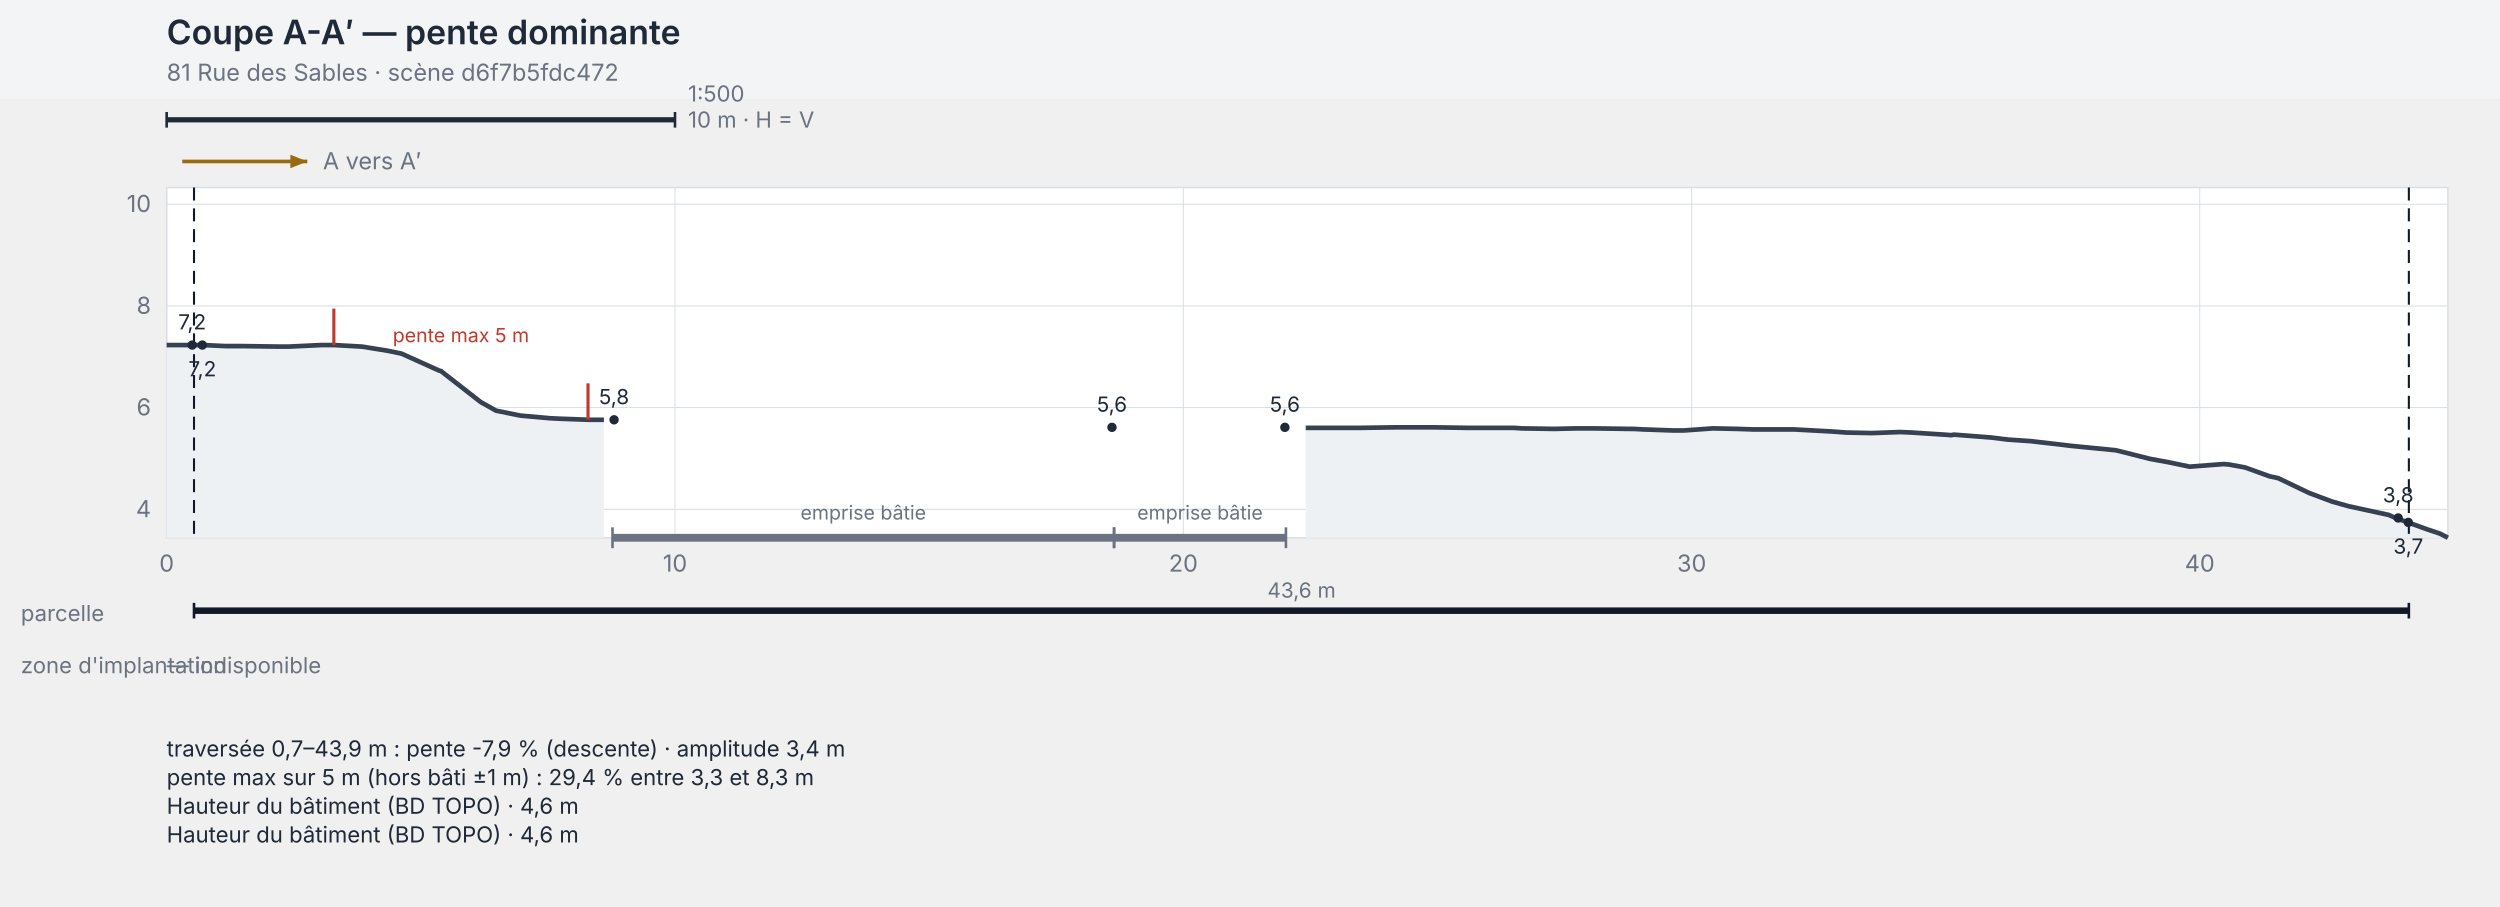
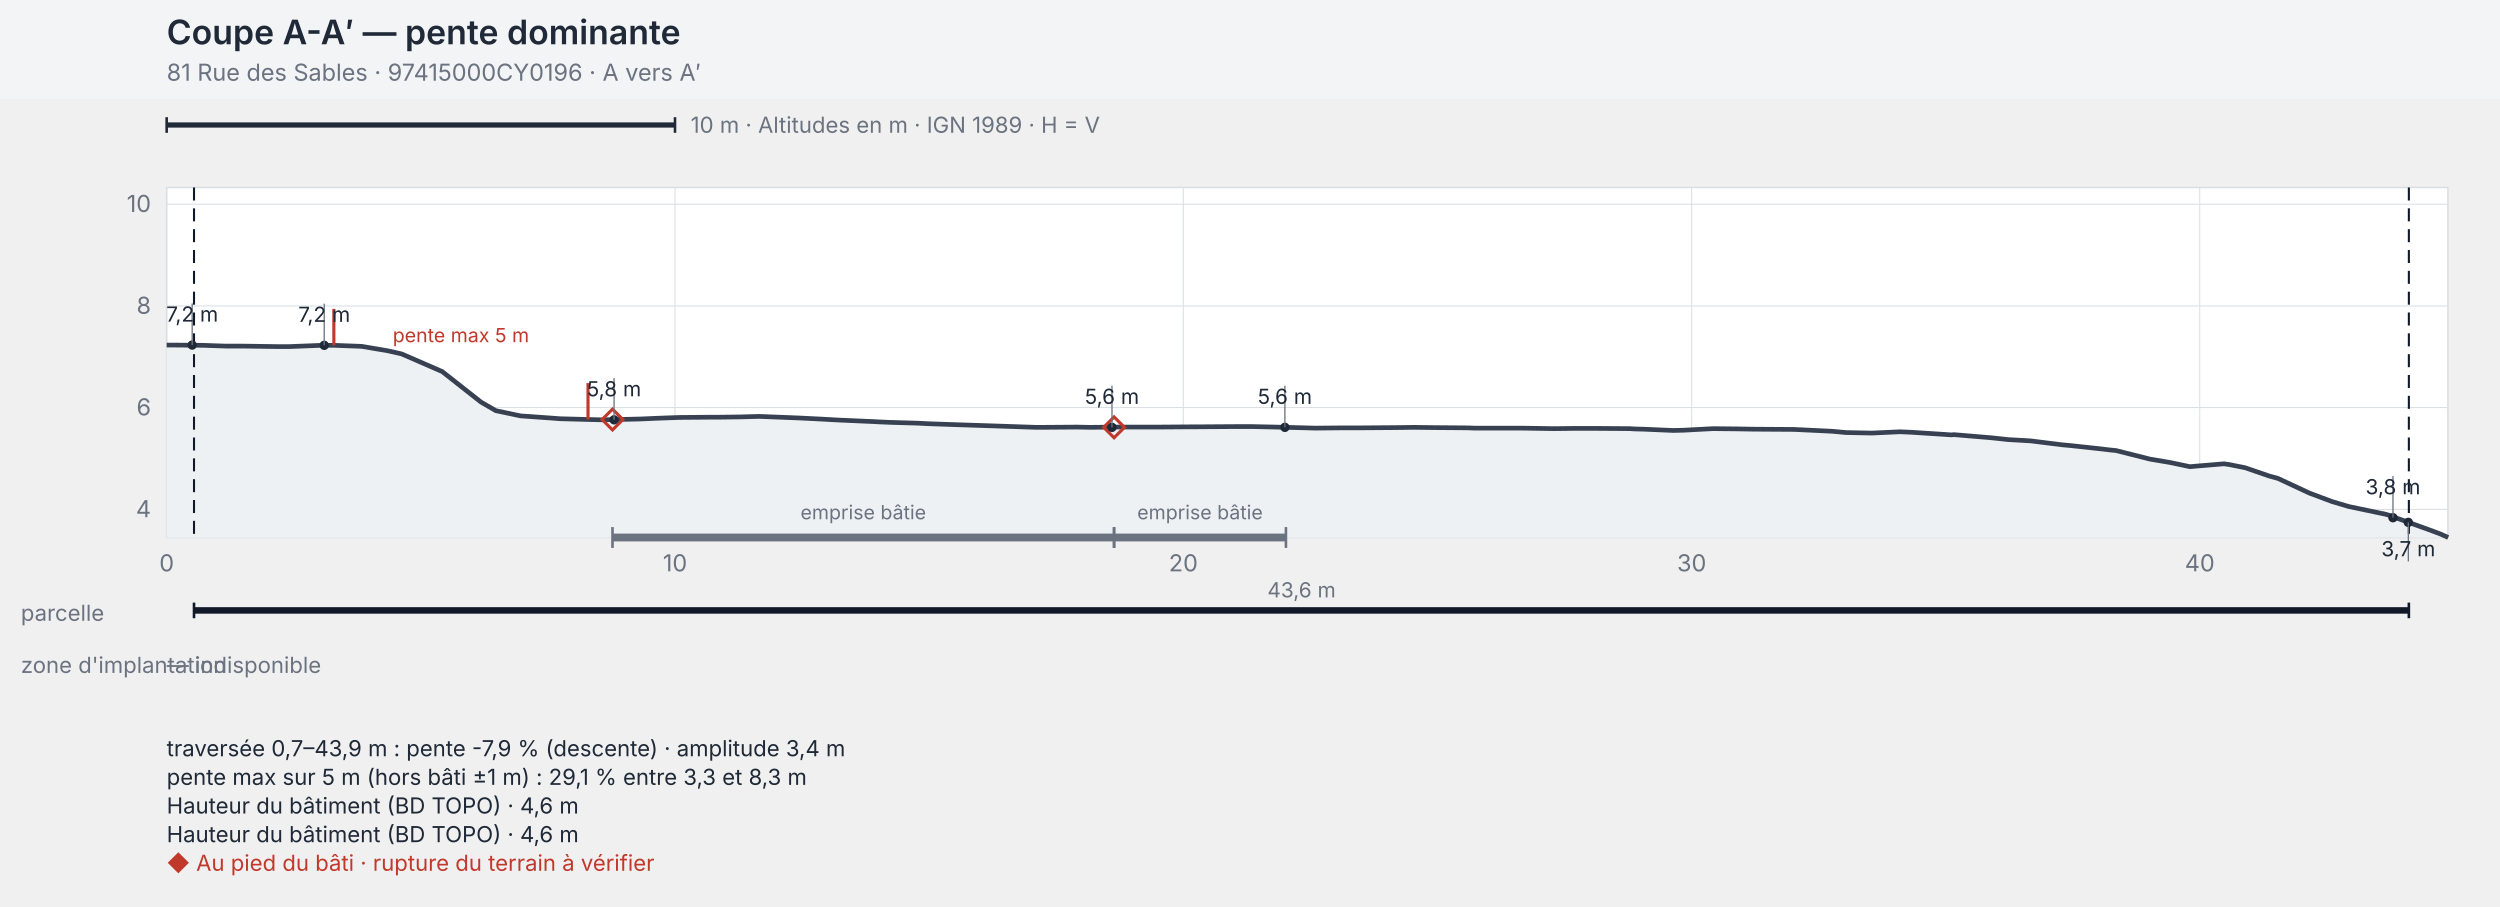
- <svg xmlns="http://www.w3.org/2000/svg" viewBox="0 0 960 348" width="960" height="348" role="img" aria-label="Coupe A-A′ — pente dominante" font-family="Inter, Helvetica, Arial, sans-serif" style="background:#ffffff">
+ <svg xmlns="http://www.w3.org/2000/svg" viewBox="0 0 960 348" width="960" height="348" role="img" aria-label="Coupe A-A′ — pente dominante" font-family="Inter, Helvetica, Arial, sans-serif" data-plot-x0="64.0" data-plot-x1="940.0" style="background:#ffffff">
  <rect x="0" y="0" width="960" height="38" fill="#f3f4f6" />
  <text x="64" y="17" font-size="13" font-weight="600" fill="#1f2937">Coupe A-A′ — pente dominante</text>
-   <text x="64" y="31" font-size="9" fill="#6b7280">81 Rue des Sables · scène d6f7b5fdc472</text>
-   <rect x="64.0" y="72" width="876.0" height="134.5" fill="#ffffff" stroke="#dadfe4" stroke-width="0.6" />
-   <line x1="64.0" y1="72" x2="64.0" y2="206.5" stroke="#dadfe4" stroke-width="0.4" />
-   <text x="64.0" y="219.5" text-anchor="middle" font-size="9" fill="#6b7280">0</text>
-   <line x1="259.2" y1="72" x2="259.2" y2="206.5" stroke="#dadfe4" stroke-width="0.4" />
-   <text x="259.2" y="219.5" text-anchor="middle" font-size="9" fill="#6b7280">10</text>
-   <line x1="454.4" y1="72" x2="454.4" y2="206.5" stroke="#dadfe4" stroke-width="0.4" />
-   <text x="454.4" y="219.5" text-anchor="middle" font-size="9" fill="#6b7280">20</text>
-   <line x1="649.6" y1="72" x2="649.6" y2="206.5" stroke="#dadfe4" stroke-width="0.4" />
-   <text x="649.6" y="219.5" text-anchor="middle" font-size="9" fill="#6b7280">30</text>
-   <line x1="844.7" y1="72" x2="844.7" y2="206.5" stroke="#dadfe4" stroke-width="0.4" />
-   <text x="844.7" y="219.5" text-anchor="middle" font-size="9" fill="#6b7280">40</text>
+   <text x="64" y="31" font-size="9" fill="#6b7280">81 Rue des Sables · 97415000CY0196 · A vers A′</text>
+   <rect x="64.0" y="72" width="876.0" height="134.4" fill="#ffffff" stroke="#dadfe4" stroke-width="0.6" />
+   <line x1="64.0" y1="72" x2="64.0" y2="206.4" stroke="#dadfe4" stroke-width="0.4" />
+   <text x="64.0" y="219.4" text-anchor="middle" font-size="9" fill="#6b7280">0</text>
+   <line x1="259.2" y1="72" x2="259.2" y2="206.4" stroke="#dadfe4" stroke-width="0.4" />
+   <text x="259.2" y="219.4" text-anchor="middle" font-size="9" fill="#6b7280">10</text>
+   <line x1="454.4" y1="72" x2="454.4" y2="206.4" stroke="#dadfe4" stroke-width="0.4" />
+   <text x="454.4" y="219.4" text-anchor="middle" font-size="9" fill="#6b7280">20</text>
+   <line x1="649.6" y1="72" x2="649.6" y2="206.4" stroke="#dadfe4" stroke-width="0.4" />
+   <text x="649.6" y="219.4" text-anchor="middle" font-size="9" fill="#6b7280">30</text>
+   <line x1="844.7" y1="72" x2="844.7" y2="206.4" stroke="#dadfe4" stroke-width="0.4" />
+   <text x="844.7" y="219.4" text-anchor="middle" font-size="9" fill="#6b7280">40</text>
  <line x1="64.0" y1="195.6" x2="940.0" y2="195.6" stroke="#dadfe4" stroke-width="0.4" />
  <text x="58.0" y="198.6" text-anchor="end" font-size="9" fill="#6b7280">4</text>
  <line x1="64.0" y1="156.5" x2="940.0" y2="156.5" stroke="#dadfe4" stroke-width="0.4" />
  <text x="58.0" y="159.5" text-anchor="end" font-size="9" fill="#6b7280">6</text>
  <line x1="64.0" y1="117.5" x2="940.0" y2="117.5" stroke="#dadfe4" stroke-width="0.4" />
  <text x="58.0" y="120.5" text-anchor="end" font-size="9" fill="#6b7280">8</text>
  <line x1="64.0" y1="78.4" x2="940.0" y2="78.4" stroke="#dadfe4" stroke-width="0.4" />
  <text x="58.0" y="81.4" text-anchor="end" font-size="9" fill="#6b7280">10</text>
-   <polygon points="64.0,132.5 66.0,132.5 77.9,132.5 86.6,132.9 93.1,132.9 107.5,133.1 108.3,133.1 110.8,133.1 123.5,132.5 128.2,132.5 139.0,133.1 148.9,134.7 154.2,135.8 168.6,142.3 169.4,142.5 169.6,142.7 184.6,154.4 190.5,157.7 199.9,159.6 211.2,160.6 215.3,160.8 226.4,161.2 230.5,161.2 231.9,161.2 231.9,206.5 64.0,206.5" fill="#eef1f4" stroke="none" />
-   <polyline points="64.0,132.5 66.0,132.5 77.9,132.5 86.6,132.9 93.1,132.9 107.5,133.1 108.3,133.1 110.8,133.1 123.5,132.5 128.2,132.5 139.0,133.1 148.9,134.7 154.2,135.8 168.6,142.3 169.4,142.5 169.6,142.7 184.6,154.4 190.5,157.7 199.9,159.6 211.2,160.6 215.3,160.8 226.4,161.2 230.5,161.2 231.9,161.2" fill="none" stroke="#374151" stroke-width="1.8" />
-   <polygon points="501.4,164.3 505.1,164.3 515.5,164.3 520.3,164.3 522.3,164.3 535.6,164.1 543.0,164.1 551.0,164.1 563.7,164.3 566.2,164.3 573.2,164.3 581.4,164.3 584.4,164.5 596.7,164.7 605.3,164.5 611.9,164.5 625.9,164.7 627.3,164.7 631.0,164.9 642.5,165.3 646.6,165.3 657.8,164.5 667.3,164.7 673.0,164.9 688.0,164.9 688.2,164.9 688.8,164.9 703.6,165.7 708.9,166.1 718.9,166.3 729.6,165.9 734.1,166.1 746.6,166.9 749.3,167.1 750.3,166.9 764.5,168.0 771.0,168.8 779.8,169.4 791.9,170.8 795.2,171.2 804.3,172.1 810.4,172.7 812.5,172.9 825.6,176.2 833.2,177.6 840.8,179.2 853.9,178.2 856.1,178.4 862.1,179.5 871.5,182.9 874.8,183.6 886.7,189.3 895.5,192.6 901.9,194.4 916.2,197.5 917.2,197.7 919.9,198.9 932.4,203.4 936.9,204.9 940.0,206.5 940.0,206.5 501.4,206.5" fill="#eef1f4" stroke="none" />
-   <polyline points="501.4,164.3 505.1,164.3 515.5,164.3 520.3,164.3 522.3,164.3 535.6,164.1 543.0,164.1 551.0,164.1 563.7,164.3 566.2,164.3 573.2,164.3 581.4,164.3 584.4,164.5 596.7,164.7 605.3,164.5 611.9,164.5 625.9,164.7 627.3,164.7 631.0,164.9 642.5,165.3 646.6,165.3 657.8,164.5 667.3,164.7 673.0,164.9 688.0,164.9 688.2,164.9 688.8,164.9 703.6,165.7 708.9,166.1 718.9,166.3 729.6,165.9 734.1,166.1 746.6,166.9 749.3,167.1 750.3,166.9 764.5,168.0 771.0,168.8 779.8,169.4 791.9,170.8 795.2,171.2 804.3,172.1 810.4,172.7 812.5,172.9 825.6,176.2 833.2,177.6 840.8,179.2 853.9,178.2 856.1,178.4 862.1,179.5 871.5,182.9 874.8,183.6 886.7,189.3 895.5,192.6 901.9,194.4 916.2,197.5 917.2,197.7 919.9,198.9 932.4,203.4 936.9,204.9 940.0,206.5" fill="none" stroke="#374151" stroke-width="1.8" />
-   <line x1="235.2" y1="206.5" x2="427.8" y2="206.5" stroke="#6b7280" stroke-width="3" />
-   <line x1="235.2" y1="202.5" x2="235.2" y2="210.5" stroke="#6b7280" stroke-width="1" />
-   <line x1="427.8" y1="202.5" x2="427.8" y2="210.5" stroke="#6b7280" stroke-width="1" />
-   <text x="331.5" y="199.5" text-anchor="middle" font-size="7.5" fill="#6b7280">emprise bâtie</text>
-   <line x1="427.8" y1="206.5" x2="493.8" y2="206.5" stroke="#6b7280" stroke-width="3" />
-   <line x1="427.8" y1="202.5" x2="427.8" y2="210.5" stroke="#6b7280" stroke-width="1" />
-   <line x1="493.8" y1="202.5" x2="493.8" y2="210.5" stroke="#6b7280" stroke-width="1" />
-   <text x="460.8" y="199.5" text-anchor="middle" font-size="7.5" fill="#6b7280">emprise bâtie</text>
-   <line x1="74.5" y1="72" x2="74.5" y2="206.5" stroke="#111827" stroke-width="0.8" stroke-dasharray="5 3" />
-   <line x1="925.0" y1="72" x2="925.0" y2="206.5" stroke="#111827" stroke-width="0.8" stroke-dasharray="5 3" />
-   <line x1="128.2" y1="132.5" x2="128.2" y2="118.5" stroke="#c0392b" stroke-width="1.2" />
-   <line x1="225.8" y1="161.2" x2="225.8" y2="147.2" stroke="#c0392b" stroke-width="1.2" />
+   <polygon points="64.0,132.5 66.0,132.5 77.8,132.6 86.7,132.9 93.1,132.9 107.4,133.1 108.4,133.1 110.9,133.1 123.6,132.6 128.2,132.6 138.9,133.0 148.9,134.7 154.2,135.9 168.7,142.2 169.4,142.5 169.7,142.6 184.7,154.4 190.4,157.7 199.9,159.7 211.2,160.5 215.2,160.8 226.5,161.1 230.5,161.2 231.9,161.2 245.7,160.9 252.6,160.6 261.0,160.3 273.4,160.2 276.2,160.2 284.2,160.1 291.5,159.9 294.1,160.0 306.8,160.5 314.8,160.9 322.0,161.3 335.6,161.9 337.3,162.0 342.0,162.2 352.5,162.5 356.3,162.7 367.8,163.1 377.0,163.4 383.1,163.6 397.8,164.1 398.3,164.1 399.8,164.1 413.6,164.0 418.5,164.1 428.8,164.0 439.2,164.0 444.1,164.0 457.6,163.9 459.4,163.9 460.0,163.9 474.6,163.8 480.7,163.8 489.9,164.0 501.5,164.3 505.1,164.4 515.4,164.3 520.4,164.3 522.2,164.3 535.7,164.2 543.0,164.1 550.9,164.2 563.7,164.3 566.2,164.4 573.2,164.4 581.4,164.4 584.4,164.4 596.7,164.6 605.2,164.5 612.0,164.5 625.9,164.6 627.2,164.7 631.0,164.8 642.5,165.3 646.6,165.2 657.8,164.6 667.4,164.7 673.0,164.8 688.1,164.9 688.3,164.9 688.8,164.9 703.5,165.6 708.8,166.1 718.8,166.3 729.6,165.8 734.1,166.0 746.5,166.8 749.3,167.0 750.3,166.9 764.6,168.1 771.1,168.8 779.8,169.3 791.8,170.8 795.1,171.1 804.3,172.1 810.4,172.8 812.5,173.0 825.6,176.3 833.3,177.6 840.9,179.2 854.0,178.1 856.1,178.4 862.1,179.6 871.4,182.8 874.7,183.7 886.7,189.3 895.5,192.6 901.9,194.5 916.2,197.5 917.2,197.8 919.9,198.8 932.4,203.3 937.0,205.0 940.1,206.4 940.1,206.4 64.0,206.4" fill="#eef1f4" stroke="none" />
+   <polyline points="64.0,132.5 66.0,132.5 77.8,132.6 86.7,132.9 93.1,132.9 107.4,133.1 108.4,133.1 110.9,133.1 123.6,132.6 128.2,132.6 138.9,133.0 148.9,134.7 154.2,135.9 168.7,142.2 169.4,142.5 169.7,142.6 184.7,154.4 190.4,157.7 199.9,159.7 211.2,160.5 215.2,160.8 226.5,161.1 230.5,161.2 231.9,161.2 245.7,160.9 252.6,160.6 261.0,160.3 273.4,160.2 276.2,160.2 284.2,160.1 291.5,159.9 294.1,160.0 306.8,160.5 314.8,160.9 322.0,161.3 335.6,161.9 337.3,162.0 342.0,162.2 352.5,162.5 356.3,162.7 367.8,163.1 377.0,163.4 383.1,163.6 397.8,164.1 398.3,164.1 399.8,164.1 413.6,164.0 418.5,164.1 428.8,164.0 439.2,164.0 444.1,164.0 457.6,163.9 459.4,163.9 460.0,163.9 474.6,163.8 480.7,163.8 489.9,164.0 501.5,164.3 505.1,164.4 515.4,164.3 520.4,164.3 522.2,164.3 535.7,164.2 543.0,164.1 550.9,164.2 563.7,164.3 566.2,164.4 573.2,164.4 581.4,164.4 584.4,164.4 596.7,164.6 605.2,164.5 612.0,164.5 625.9,164.6 627.2,164.7 631.0,164.8 642.5,165.3 646.6,165.2 657.8,164.6 667.4,164.7 673.0,164.8 688.1,164.9 688.3,164.9 688.8,164.9 703.5,165.6 708.8,166.1 718.8,166.3 729.6,165.8 734.1,166.0 746.5,166.8 749.3,167.0 750.3,166.9 764.6,168.1 771.1,168.8 779.8,169.3 791.8,170.8 795.1,171.1 804.3,172.1 810.4,172.8 812.5,173.0 825.6,176.3 833.3,177.6 840.9,179.2 854.0,178.1 856.1,178.4 862.1,179.6 871.4,182.8 874.7,183.7 886.7,189.3 895.5,192.6 901.9,194.5 916.2,197.5 917.2,197.8 919.9,198.8 932.4,203.3 937.0,205.0 940.1,206.4" fill="none" stroke="#374151" stroke-width="1.8" />
+   <line x1="235.2" y1="206.4" x2="427.8" y2="206.4" stroke="#6b7280" stroke-width="3" />
+   <line x1="235.2" y1="202.4" x2="235.2" y2="210.4" stroke="#6b7280" stroke-width="1" />
+   <line x1="427.8" y1="202.4" x2="427.8" y2="210.4" stroke="#6b7280" stroke-width="1" />
+   <text x="331.5" y="199.4" text-anchor="middle" font-size="7.5" fill="#6b7280">emprise bâtie</text>
+   <path d="M235.2,157.1 l4,4 l-4,4 l-4,-4 z" fill="none" stroke="#c0392b" stroke-width="1.2" />
+   <line x1="427.8" y1="206.4" x2="493.8" y2="206.4" stroke="#6b7280" stroke-width="3" />
+   <line x1="427.8" y1="202.4" x2="427.8" y2="210.4" stroke="#6b7280" stroke-width="1" />
+   <line x1="493.8" y1="202.4" x2="493.8" y2="210.4" stroke="#6b7280" stroke-width="1" />
+   <text x="460.8" y="199.4" text-anchor="middle" font-size="7.5" fill="#6b7280">emprise bâtie</text>
+   <path d="M427.8,160.1 l4,4 l-4,4 l-4,-4 z" fill="none" stroke="#c0392b" stroke-width="1.2" />
+   <line x1="74.5" y1="72" x2="74.5" y2="206.4" stroke="#111827" stroke-width="0.8" stroke-dasharray="5 3" />
+   <line x1="925.0" y1="72" x2="925.0" y2="206.4" stroke="#111827" stroke-width="0.8" stroke-dasharray="5 3" />
+   <line x1="128.2" y1="132.6" x2="128.2" y2="118.6" stroke="#c0392b" stroke-width="1.2" />
+   <line x1="225.8" y1="161.1" x2="225.8" y2="147.1" stroke="#c0392b" stroke-width="1.2" />
  <text x="177.0" y="131.4" text-anchor="middle" font-size="7.5" fill="#c0392b">pente max 5 m</text>
  <circle cx="73.8" cy="132.5" r="1.8" fill="#1f2937" />
-   <text x="73.8" y="126.5" text-anchor="middle" font-size="8" fill="#1f2937">7,2</text>
-   <circle cx="77.7" cy="132.5" r="1.8" fill="#1f2937" />
-   <text x="77.7" y="144.5" text-anchor="middle" font-size="8" fill="#1f2937">7,2</text>
+   <line x1="73.8" y1="132.5" x2="73.8" y2="116.5" stroke="#6b7280" stroke-width="0.5" />
+   <text x="73.8" y="123.5" text-anchor="middle" font-size="8" fill="#1f2937">7,2 m</text>
+   <circle cx="124.5" cy="132.6" r="1.8" fill="#1f2937" />
+   <line x1="124.5" y1="132.6" x2="124.5" y2="116.6" stroke="#6b7280" stroke-width="0.5" />
+   <text x="124.5" y="123.6" text-anchor="middle" font-size="8" fill="#1f2937">7,2 m</text>
  <circle cx="235.8" cy="161.2" r="1.8" fill="#1f2937" />
-   <text x="235.8" y="155.2" text-anchor="middle" font-size="8" fill="#1f2937">5,8</text>
+   <line x1="235.8" y1="161.2" x2="235.8" y2="145.2" stroke="#6b7280" stroke-width="0.5" />
+   <text x="235.8" y="152.2" text-anchor="middle" font-size="8" fill="#1f2937">5,8 m</text>
  <circle cx="427.0" cy="164.1" r="1.8" fill="#1f2937" />
-   <text x="427.0" y="158.1" text-anchor="middle" font-size="8" fill="#1f2937">5,6</text>
+   <line x1="427.0" y1="164.1" x2="427.0" y2="148.1" stroke="#6b7280" stroke-width="0.5" />
+   <text x="427.0" y="155.1" text-anchor="middle" font-size="8" fill="#1f2937">5,6 m</text>
  <circle cx="493.4" cy="164.1" r="1.8" fill="#1f2937" />
-   <text x="493.4" y="158.1" text-anchor="middle" font-size="8" fill="#1f2937">5,6</text>
-   <circle cx="920.9" cy="198.9" r="1.8" fill="#1f2937" />
-   <text x="920.9" y="192.9" text-anchor="middle" font-size="8" fill="#1f2937">3,8</text>
+   <line x1="493.4" y1="164.1" x2="493.4" y2="148.1" stroke="#6b7280" stroke-width="0.5" />
+   <text x="493.4" y="155.1" text-anchor="middle" font-size="8" fill="#1f2937">5,6 m</text>
+   <circle cx="918.9" cy="198.8" r="1.8" fill="#1f2937" />
+   <line x1="918.9" y1="198.8" x2="918.9" y2="182.8" stroke="#6b7280" stroke-width="0.5" />
+   <text x="918.9" y="189.8" text-anchor="middle" font-size="8" fill="#1f2937">3,8 m</text>
  <circle cx="924.8" cy="200.6" r="1.8" fill="#1f2937" />
-   <text x="924.8" y="212.6" text-anchor="middle" font-size="8" fill="#1f2937">3,7</text>
-   <line x1="70.0" y1="62.0" x2="118.0" y2="62.0" stroke="#9a6a12" stroke-width="1.4" />
-   <polygon points="118.0,62.0 111.5,64.6 111.5,59.4" fill="#9a6a12" />
-   <text x="124.0" y="65.0" font-size="9" fill="#6b7280">A vers A′</text>
-   <line x1="64.0" y1="46.0" x2="259.2" y2="46.0" stroke="#1f2937" stroke-width="2" />
-   <line x1="64.0" y1="43.0" x2="64.0" y2="49.0" stroke="#1f2937" stroke-width="1" />
-   <line x1="259.2" y1="43.0" x2="259.2" y2="49.0" stroke="#1f2937" stroke-width="1" />
-   <text x="264.2" y="49.0" font-size="8.5" fill="#6b7280">10 m · H = V</text>
-   <text x="264.2" y="39.0" font-size="8.5" fill="#6b7280">1:500</text>
-   <text x="8" y="238.5" font-size="8.5" fill="#6b7280">parcelle</text>
-   <line x1="74.5" y1="234.5" x2="925.0" y2="234.5" stroke="#111827" stroke-width="2.5" />
-   <line x1="74.5" y1="231.5" x2="74.5" y2="237.5" stroke="#111827" stroke-width="1" />
-   <line x1="925.0" y1="231.5" x2="925.0" y2="237.5" stroke="#111827" stroke-width="1" />
-   <text x="499.8" y="229.5" text-anchor="middle" font-size="8" fill="#6b7280">43,6 m</text>
-   <text x="8" y="258.5" font-size="8.5" fill="#6b7280">zone d'implantation</text>
-   <text x="64.0" y="258.5" font-size="8.5" fill="#6b7280">— indisponible</text>
-   <text x="64" y="290.5" font-size="8.5" fill="#1f2937">traversée 0,7–43,9 m : pente -7,9 % (descente) · amplitude 3,4 m</text>
-   <text x="64" y="301.5" font-size="8.5" fill="#1f2937">pente max sur 5 m (hors bâti ±1 m) : 29,4 % entre 3,3 et 8,3 m</text>
-   <text x="64" y="312.5" font-size="8.5" fill="#1f2937">Hauteur du bâtiment (BD TOPO) · 4,6 m</text>
-   <text x="64" y="323.5" font-size="8.5" fill="#1f2937">Hauteur du bâtiment (BD TOPO) · 4,6 m</text>
+   <line x1="924.8" y1="200.6" x2="924.8" y2="215.6" stroke="#6b7280" stroke-width="0.5" />
+   <text x="924.8" y="213.6" text-anchor="middle" font-size="8" fill="#1f2937">3,7 m</text>
+   <line x1="64.0" y1="48.0" x2="259.2" y2="48.0" stroke="#1f2937" stroke-width="2" />
+   <line x1="64.0" y1="45.0" x2="64.0" y2="51.0" stroke="#1f2937" stroke-width="1" />
+   <line x1="259.2" y1="45.0" x2="259.2" y2="51.0" stroke="#1f2937" stroke-width="1" />
+   <text x="265.2" y="51.0" font-size="8.5" fill="#6b7280">10 m · Altitudes en m · IGN 1989 · H = V</text>
+   <text x="8" y="238.4" font-size="8.5" fill="#6b7280">parcelle</text>
+   <line x1="74.5" y1="234.4" x2="925.0" y2="234.4" stroke="#111827" stroke-width="2.5" />
+   <line x1="74.5" y1="231.4" x2="74.5" y2="237.4" stroke="#111827" stroke-width="1" />
+   <line x1="925.0" y1="231.4" x2="925.0" y2="237.4" stroke="#111827" stroke-width="1" />
+   <text x="499.8" y="229.4" text-anchor="middle" font-size="8" fill="#6b7280">43,6 m</text>
+   <text x="8" y="258.4" font-size="8.5" fill="#6b7280">zone d'implantation</text>
+   <text x="64.0" y="258.4" font-size="8.5" fill="#6b7280">— indisponible</text>
+   <text x="64" y="290.4" font-size="8.5" fill="#1f2937">traversée 0,7–43,9 m : pente -7,9 % (descente) · amplitude 3,4 m</text>
+   <text x="64" y="301.4" font-size="8.5" fill="#1f2937">pente max sur 5 m (hors bâti ±1 m) : 29,1 % entre 3,3 et 8,3 m</text>
+   <text x="64" y="312.4" font-size="8.5" fill="#1f2937">Hauteur du bâtiment (BD TOPO) · 4,6 m</text>
+   <text x="64" y="323.4" font-size="8.5" fill="#1f2937">Hauteur du bâtiment (BD TOPO) · 4,6 m</text>
+   <text x="64" y="334.4" font-size="8.5" fill="#c0392b">◆ Au pied du bâti · rupture du terrain à vérifier</text>
</svg>
